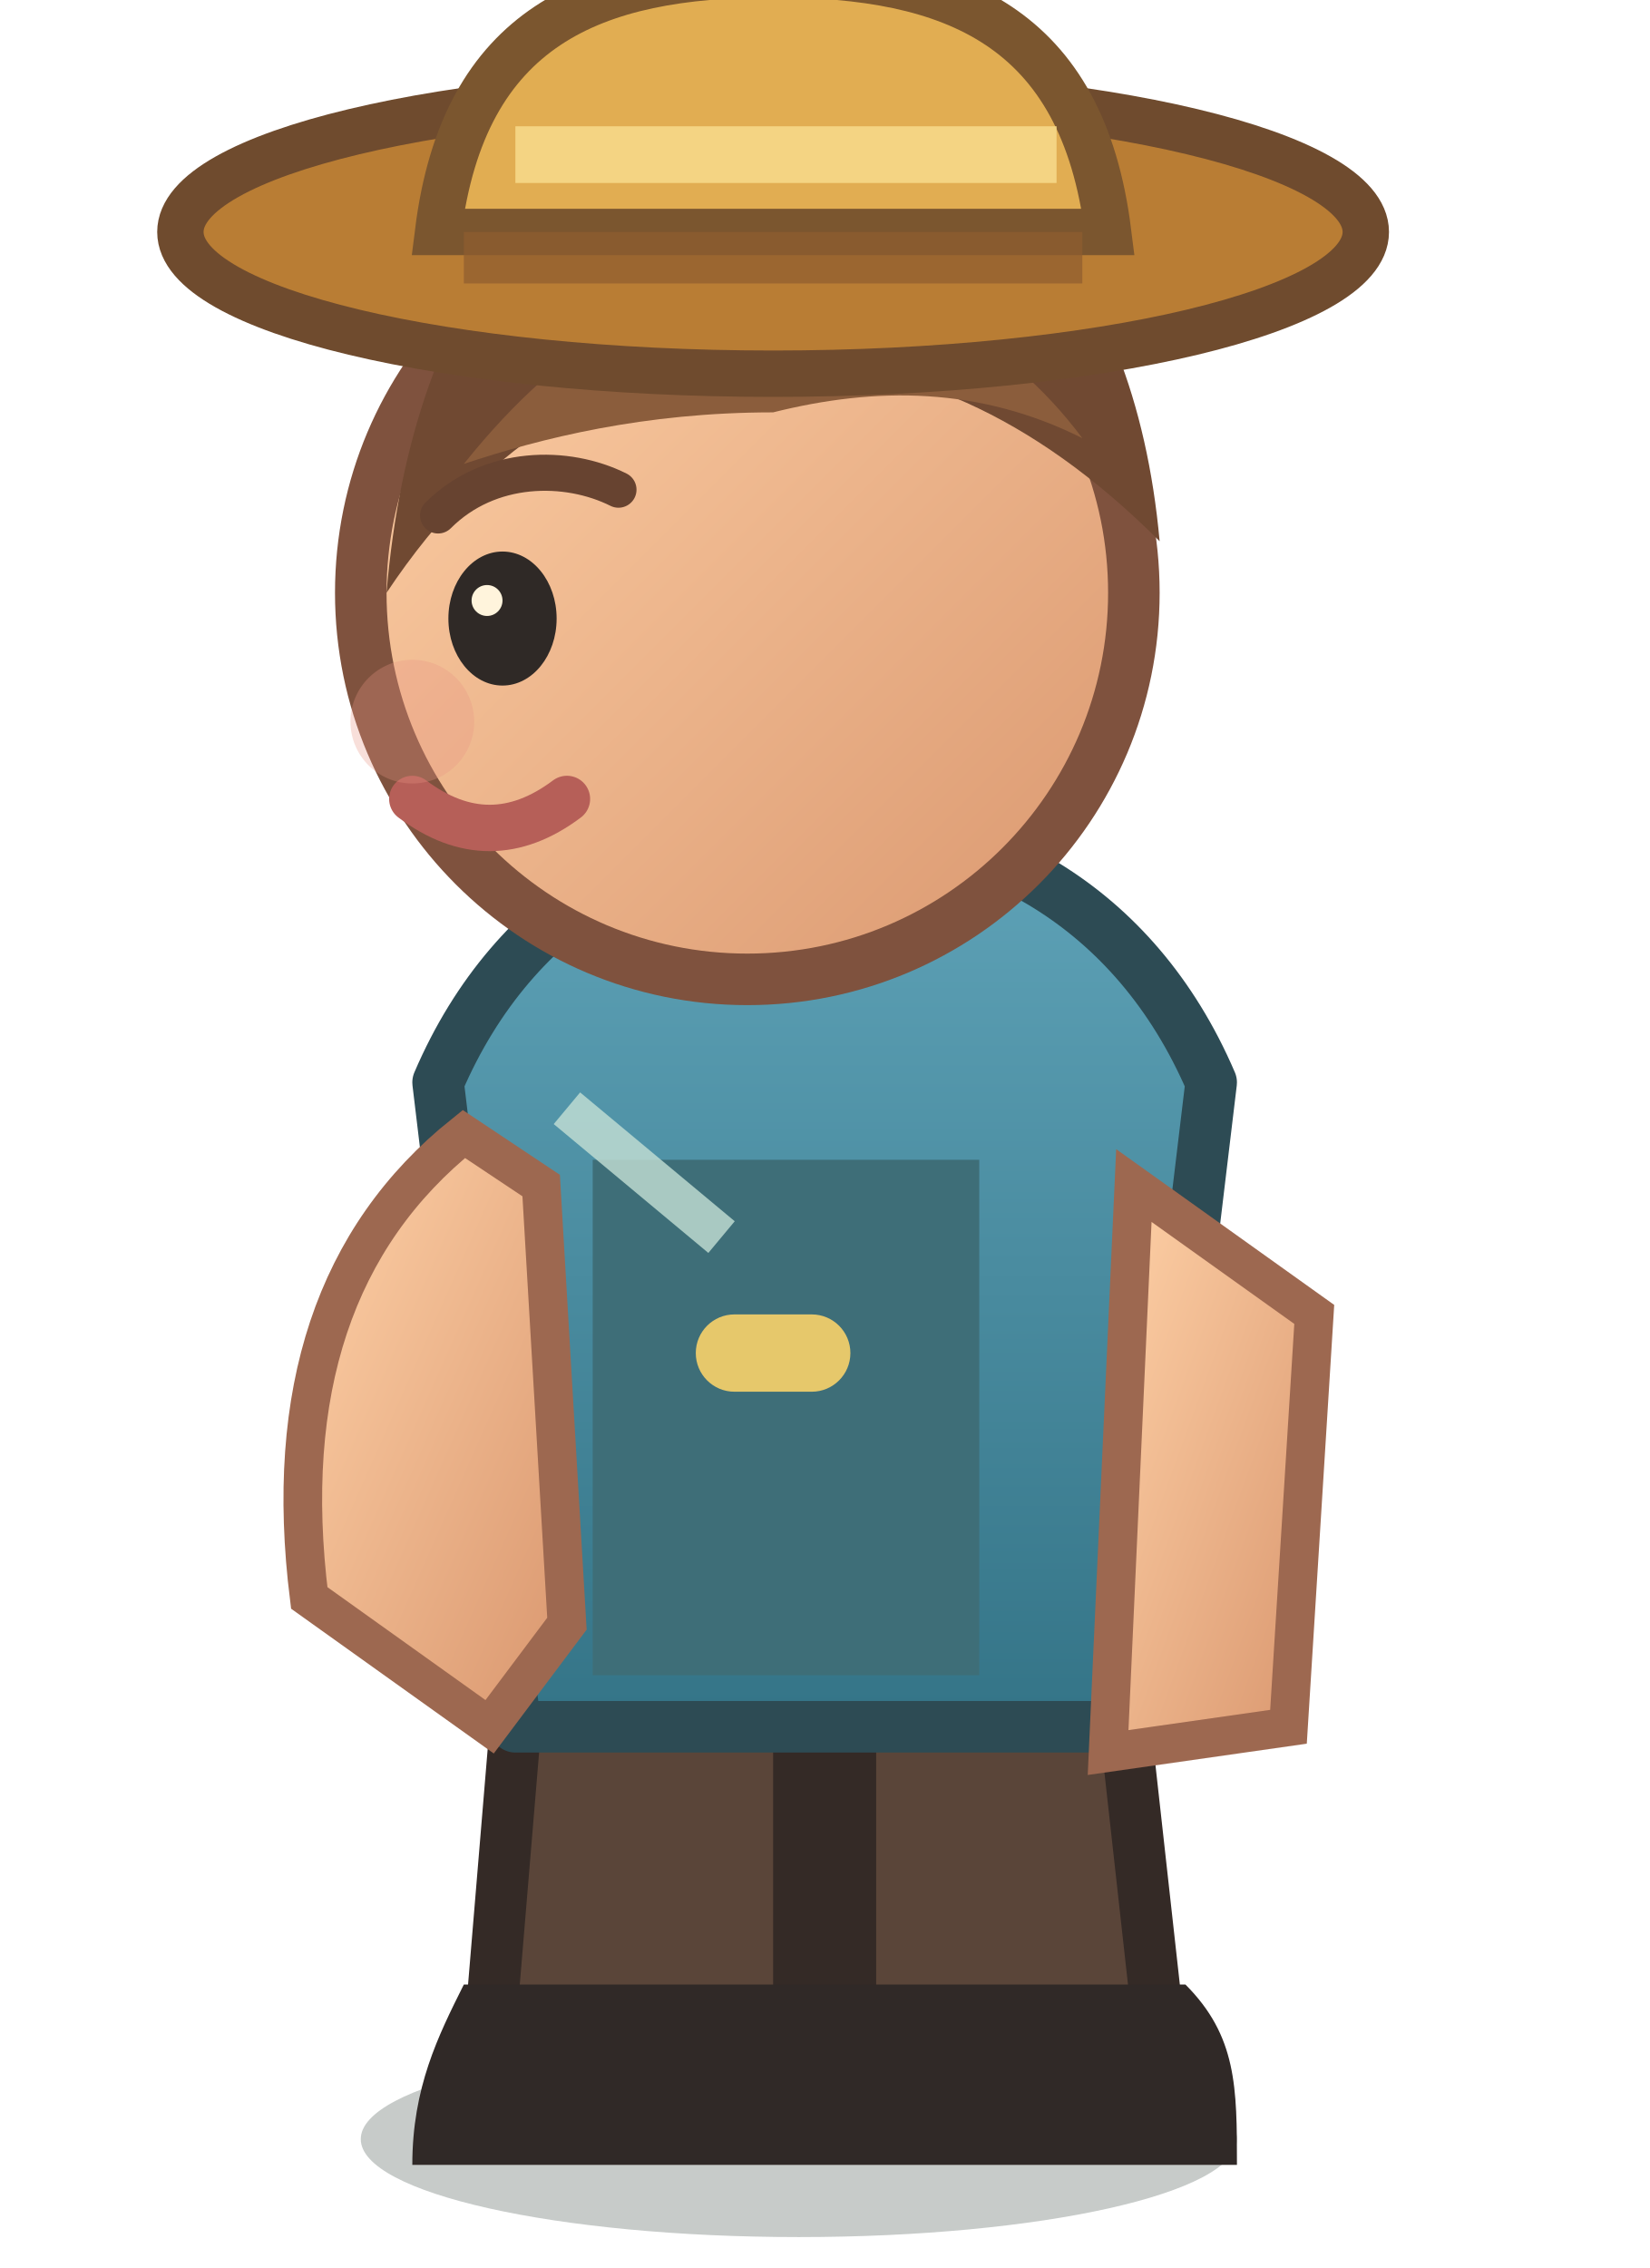
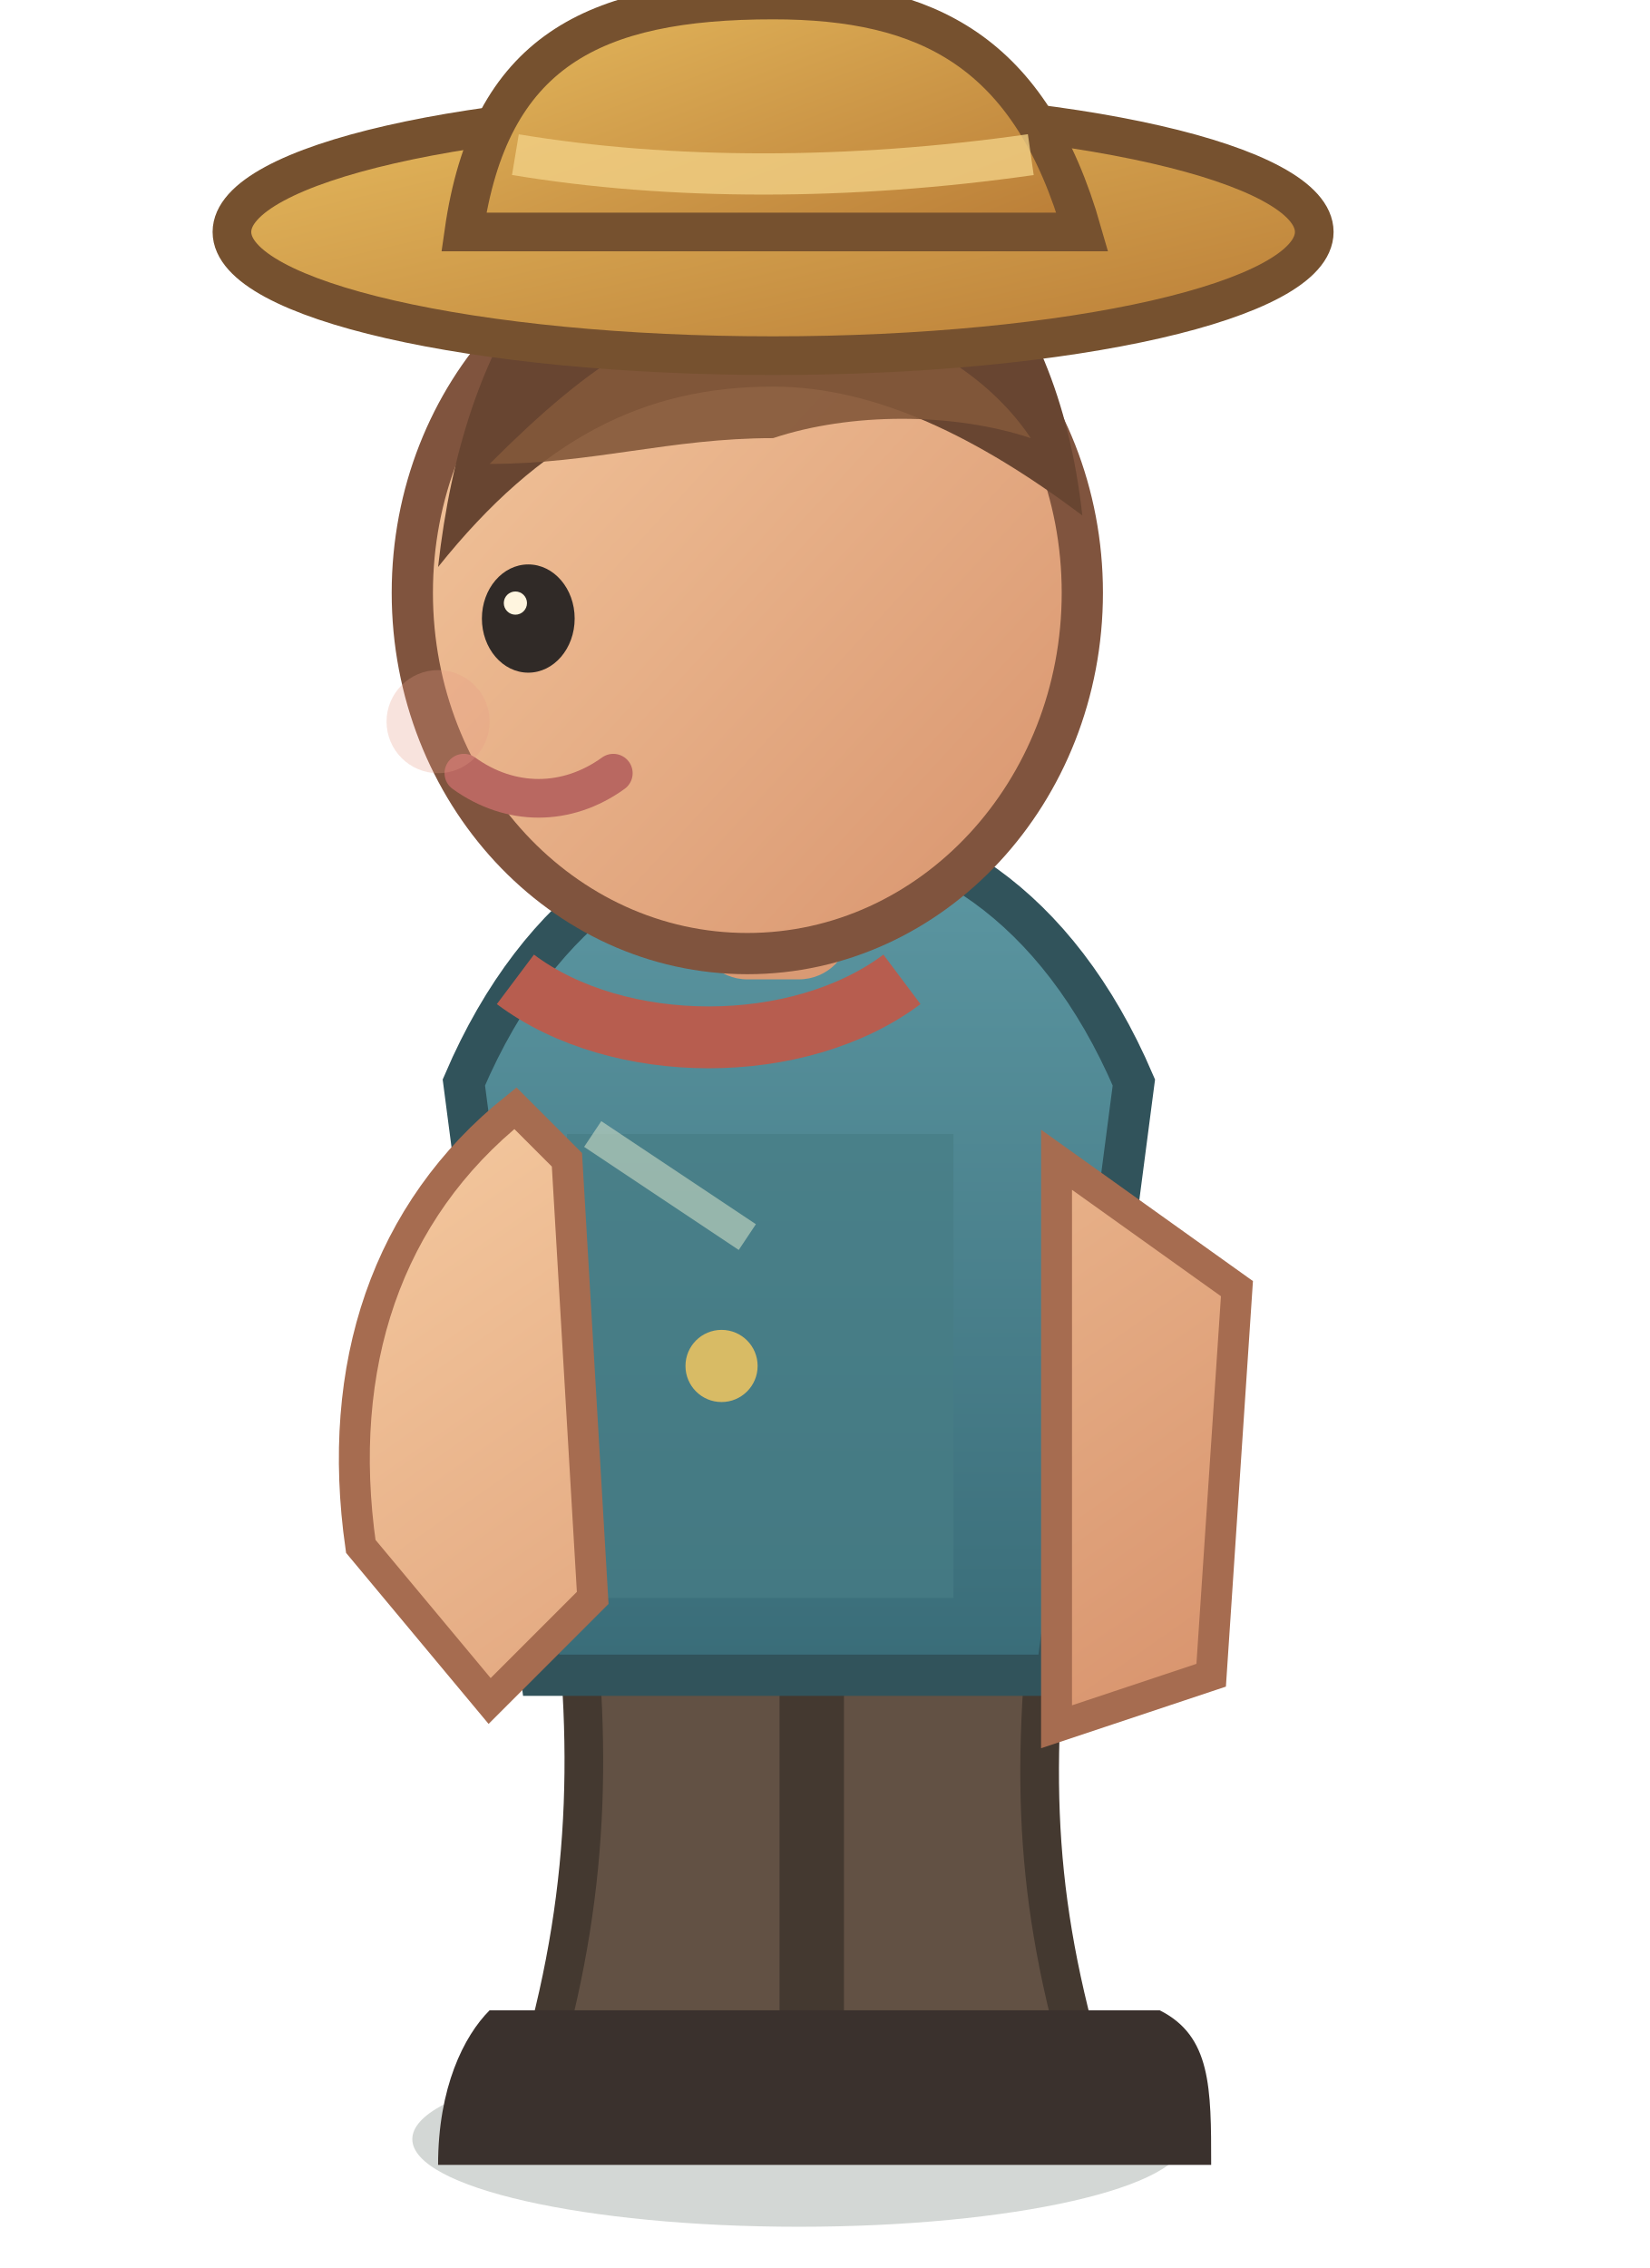
<svg xmlns="http://www.w3.org/2000/svg" width="64" height="88" viewBox="0 0 64 88">
  <defs>
    <linearGradient id="skin" x1="0" y1="0" x2="1" y2="1">
-       <stop stop-color="#ffd2a8" />
-       <stop offset="1" stop-color="#d9966e" />
+       <stop stop-color="#f5caa0" />
+       <stop offset="1" stop-color="#d7926c" />
    </linearGradient>
-     <linearGradient id="shirt" x1="0" y1="0" x2="0" y2="1">
-       <stop stop-color="#5fa3b8" />
-       <stop offset="1" stop-color="#347487" />
+     <linearGradient id="cloth" x1="0" y1="0" x2="0" y2="1">
+       <stop stop-color="#5d98a3" />
+       <stop offset="1" stop-color="#396c78" />
+     </linearGradient>
+     <linearGradient id="hat" x1="0" y1="0" x2="1" y2="1">
+       <stop stop-color="#e5b95d" />
+       <stop offset="1" stop-color="#b97c36" />
    </linearGradient>
  </defs>
-   <ellipse cx="31" cy="83" rx="17" ry="3.8" fill="#13251d" opacity=".24" />
-   <path d="M21 61h10v18H19l1-12zM33 61h10l2 18H33z" fill="#5a4539" stroke="#342a26" stroke-width="2" stroke-linejoin="round" />
-   <path d="M18 77h14v7H16c0-3 1-5 2-7zM32 77h14c2 2 2 4 2 7H32z" fill="#302927" />
-   <path d="M17 42c3-7 9-10 15-10s12 3 15 10l-3 25H20z" fill="url(#shirt)" stroke="#2d4b54" stroke-width="2" stroke-linejoin="round" />
-   <path d="M23 45h15v20H23z" fill="#3e6e78" />
-   <path d="M18 44c-5 4-7 10-6 18l7 5 3-4-1-17z" fill="url(#skin)" stroke="#9d6850" stroke-width="1.5" />
-   <path d="M44 46l7 5-1 16-7 1z" fill="url(#skin)" stroke="#9d6850" stroke-width="1.5" />
-   <rect x="27" y="30" width="8" height="8" rx="3" fill="#d99a75" />
-   <ellipse cx="29" cy="23" rx="15" ry="15" fill="url(#skin)" stroke="#7f523e" stroke-width="2" />
-   <path d="M15 23c1-12 7-19 15-19 8 0 14 6 15 17-5-5-10-7-15-7-6 0-11 3-15 9z" fill="#704932" />
-   <path d="M18 18c4-5 8-7 12-7 5 0 9 2 12 6-4-2-8-2-12-1-5 0-9 1-12 2z" fill="#8b5d3c" />
-   <ellipse cx="30" cy="9" rx="23" ry="5.5" fill="#b97d34" stroke="#6f4b2e" stroke-width="1.8" />
-   <path d="M17 9c1-8 6-10 13-10s12 2 13 10z" fill="#e1ad52" stroke="#7b562f" stroke-width="1.8" />
-   <path d="M20 6h21" stroke="#f4d483" stroke-width="2.2" />
-   <path d="M18 10h24" stroke="#8f5d2f" stroke-width="2" opacity=".7" />
-   <ellipse cx="19.5" cy="24" rx="2.1" ry="2.6" fill="#2f2926" />
-   <circle cx="18.9" cy="23.3" r=".6" fill="#fff4dc" />
-   <path d="M16 31c2 1.5 4 1.5 6 0" fill="none" stroke="#b65f58" stroke-width="1.8" stroke-linecap="round" />
-   <path d="M17 20c2-2 5-2 7-1" stroke="#674330" stroke-width="1.4" fill="none" stroke-linecap="round" />
-   <circle cx="16" cy="28" r="2.4" fill="#e89282" opacity=".3" />
-   <path d="M22 43l6 5" stroke="#c4e0d5" stroke-width="1.6" opacity=".8" />
-   <rect x="27" y="51" width="6" height="3" rx="1.5" fill="#e6c86b" />
+   <ellipse cx="31" cy="83" rx="15" ry="3.4" fill="#25382b" opacity=".20" />
+   <path d="M22 60h9v20h-10c2-7 2-13 1-20zM32 60h9c-1 8-1 13 1 20H32z" fill="#625144" stroke="#443930" stroke-width="1.5" />
+   <path d="M19 78h13v6H17c0-3 1-5 2-6zM32 78h13c2 1 2 3 2 6H32z" fill="#3a312d" />
+   <path d="M18 42c3-7 8-10 13-10s10 3 13 10l-3 23H21z" fill="url(#cloth)" stroke="#31535b" stroke-width="1.6" />
+   <path d="M22 44h15v18H22z" fill="#477d85" opacity=".72" />
+   <path d="M20 43c-5 4-7 10-6 17l5 6 4-4-1-17zM41 45l7 5-1 15-6 2z" fill="url(#skin)" stroke="#a66c50" stroke-width="1.2" />
+   <rect x="27" y="32" width="6" height="6" rx="2" fill="#d99a74" />
+   <ellipse cx="29" cy="23" rx="13" ry="14" fill="url(#skin)" stroke="#80543e" stroke-width="1.6" />
+   <path d="M17 22c1-9 5-15 12-16 7 0 12 5 13 14-4-3-8-5-12-5-5 0-9 2-13 7z" fill="#684531" />
+   <path d="M19 18c4-4 7-6 11-6 4 0 8 2 10 5-3-1-7-1-10 0-4 0-7 1-11 1z" fill="#83583a" opacity=".9" />
+   <ellipse cx="30" cy="9" rx="21" ry="4.8" fill="url(#hat)" stroke="#76512f" stroke-width="1.5" />
+   <path d="M18 9c1-7 5-9 12-9 6 0 10 2 12 9z" fill="url(#hat)" stroke="#76512f" stroke-width="1.5" />
+   <path d="M20 6c6 1 13 1 20 0" stroke="#f1d084" stroke-width="1.6" opacity=".8" />
+   <path d="M20 38c4 3 11 3 15 0" stroke="#b75d4f" stroke-width="2.4" fill="none" />
+   <ellipse cx="20.5" cy="24" rx="1.8" ry="2.1" fill="#302a27" />
+   <circle cx="20" cy="23.4" r=".45" fill="#fff5df" />
+   <path d="M18 30c1.8 1.3 4 1.3 5.8 0" fill="none" stroke="#b96861" stroke-width="1.5" stroke-linecap="round" />
+   <circle cx="17" cy="28" r="2" fill="#e79b86" opacity=".28" />
+   <path d="M23 44l6 4" stroke="#d7e3ca" stroke-width="1.2" opacity=".55" />
+   <circle cx="28" cy="53" r="1.4" fill="#d8bb65" />
</svg>
